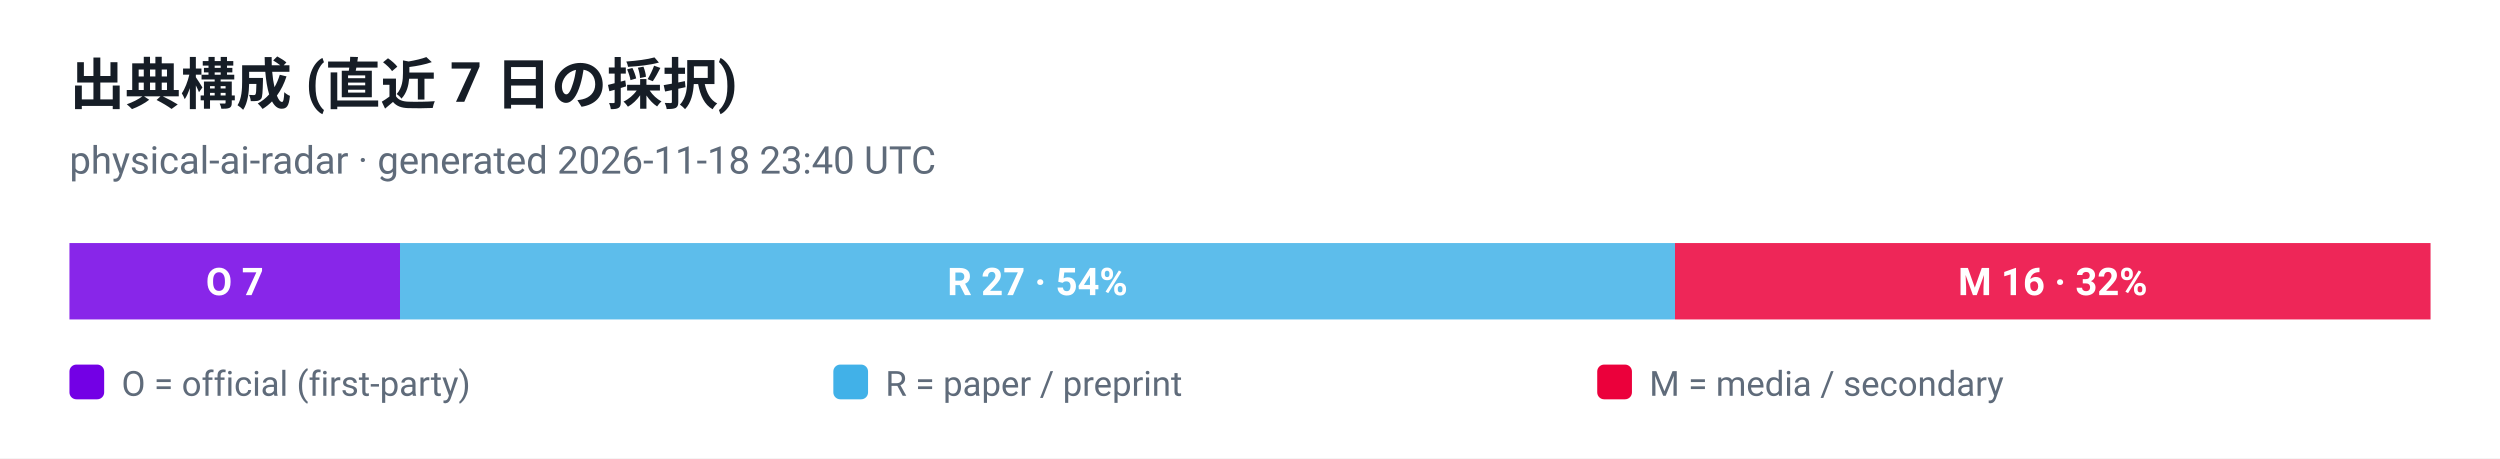
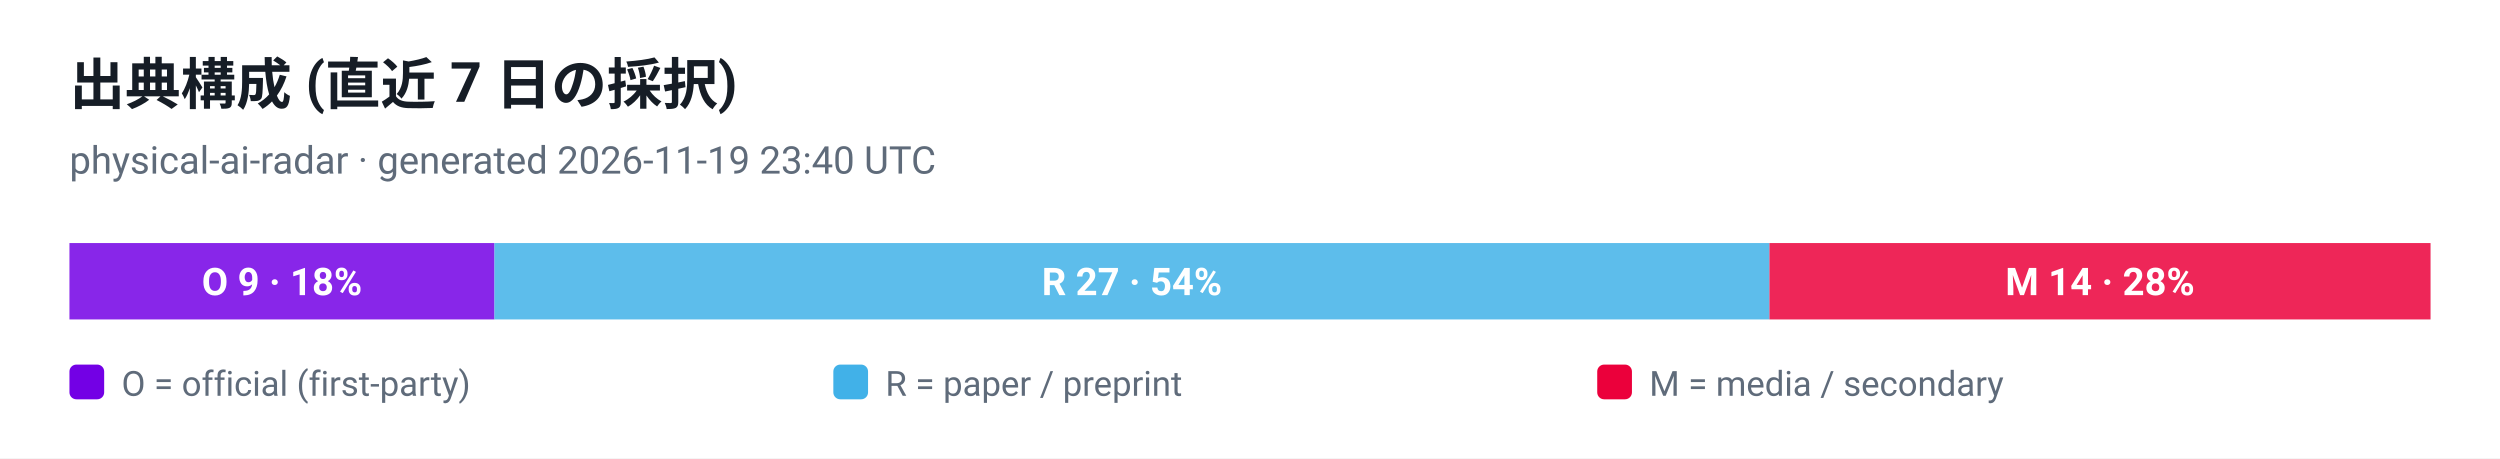
<svg xmlns="http://www.w3.org/2000/svg" viewBox="0 0 720 132" width="720" height="132" role="img" aria-label="出典構成 (直近 7 日の採択)">
  <style>
  .plate { fill: #ffffff }
  .ink { fill: #161d26 }
  .muted { fill: #5f6b7a }
  .grid { stroke: #e3e9ef }
  @media (prefers-color-scheme: dark) {
    .plate { fill: #0d1117 }
    .ink { fill: #e6edf3 }
    .muted { fill: #8b949e }
    .grid { stroke: #30363d }
  }
</style>
  <rect class="plate" width="720" height="132" />
  <text x="20" y="30" font-family="ui-sans-serif, -apple-system, 'Segoe UI', Roboto, Helvetica, Arial, sans-serif" font-size="16" font-weight="700" class="ink">出典構成 (直近 7 日の採択)</text>
-   <text x="20" y="50" font-family="ui-sans-serif, -apple-system, 'Segoe UI', Roboto, Helvetica, Arial, sans-serif" font-size="11" class="muted">physical-ai-radar · generated 2026-11-18 23:40 UTC</text>
-   <rect x="20.0" y="70" width="95.2" height="22" fill="#7300e5" fill-opacity="0.85" />
-   <text x="67.6" y="85" text-anchor="middle" font-family="ui-sans-serif, -apple-system, 'Segoe UI', Roboto, Helvetica, Arial, sans-serif" font-size="11" font-weight="700" fill="#ffffff">O 7</text>
-   <rect x="115.2" y="70" width="367.2" height="22" fill="#41b1e8" fill-opacity="0.85" />
-   <text x="298.8" y="85" text-anchor="middle" font-family="ui-sans-serif, -apple-system, 'Segoe UI', Roboto, Helvetica, Arial, sans-serif" font-size="11" font-weight="700" fill="#ffffff">R 27 · 54%</text>
-   <rect x="482.4" y="70" width="217.6" height="22" fill="#eb003b" fill-opacity="0.85" />
-   <text x="591.2" y="85" text-anchor="middle" font-family="ui-sans-serif, -apple-system, 'Segoe UI', Roboto, Helvetica, Arial, sans-serif" font-size="11" font-weight="700" fill="#ffffff">M 16 · 32%</text>
+   <text x="20" y="50" font-family="ui-sans-serif, -apple-system, 'Segoe UI', Roboto, Helvetica, Arial, sans-serif" font-size="11" class="muted">physical-ai-radar · generated 2026-11-19 23:40 UTC</text>
+   <rect x="20.0" y="70" width="122.4" height="22" fill="#7300e5" fill-opacity="0.85" />
+   <text x="81.2" y="85" text-anchor="middle" font-family="ui-sans-serif, -apple-system, 'Segoe UI', Roboto, Helvetica, Arial, sans-serif" font-size="11" font-weight="700" fill="#ffffff">O 9 · 18%</text>
+   <rect x="142.4" y="70" width="367.2" height="22" fill="#41b1e8" fill-opacity="0.85" />
+   <text x="326.0" y="85" text-anchor="middle" font-family="ui-sans-serif, -apple-system, 'Segoe UI', Roboto, Helvetica, Arial, sans-serif" font-size="11" font-weight="700" fill="#ffffff">R 27 · 54%</text>
+   <rect x="509.6" y="70" width="190.4" height="22" fill="#eb003b" fill-opacity="0.85" />
+   <text x="604.8" y="85" text-anchor="middle" font-family="ui-sans-serif, -apple-system, 'Segoe UI', Roboto, Helvetica, Arial, sans-serif" font-size="11" font-weight="700" fill="#ffffff">M 14 · 28%</text>
  <rect x="20" y="105" width="10" height="10" rx="2" fill="#7300e5" />
  <text x="35" y="114" font-family="ui-sans-serif, -apple-system, 'Segoe UI', Roboto, Helvetica, Arial, sans-serif" font-size="10" fill="#5f6b7a">O = official (first-party)</text>
  <rect x="240" y="105" width="10" height="10" rx="2" fill="#41b1e8" />
  <text x="255" y="114" font-family="ui-sans-serif, -apple-system, 'Segoe UI', Roboto, Helvetica, Arial, sans-serif" font-size="10" fill="#5f6b7a">R = paper / preprint</text>
  <rect x="460" y="105" width="10" height="10" rx="2" fill="#eb003b" />
  <text x="475" y="114" font-family="ui-sans-serif, -apple-system, 'Segoe UI', Roboto, Helvetica, Arial, sans-serif" font-size="10" fill="#5f6b7a">M = media / secondary</text>
</svg>
